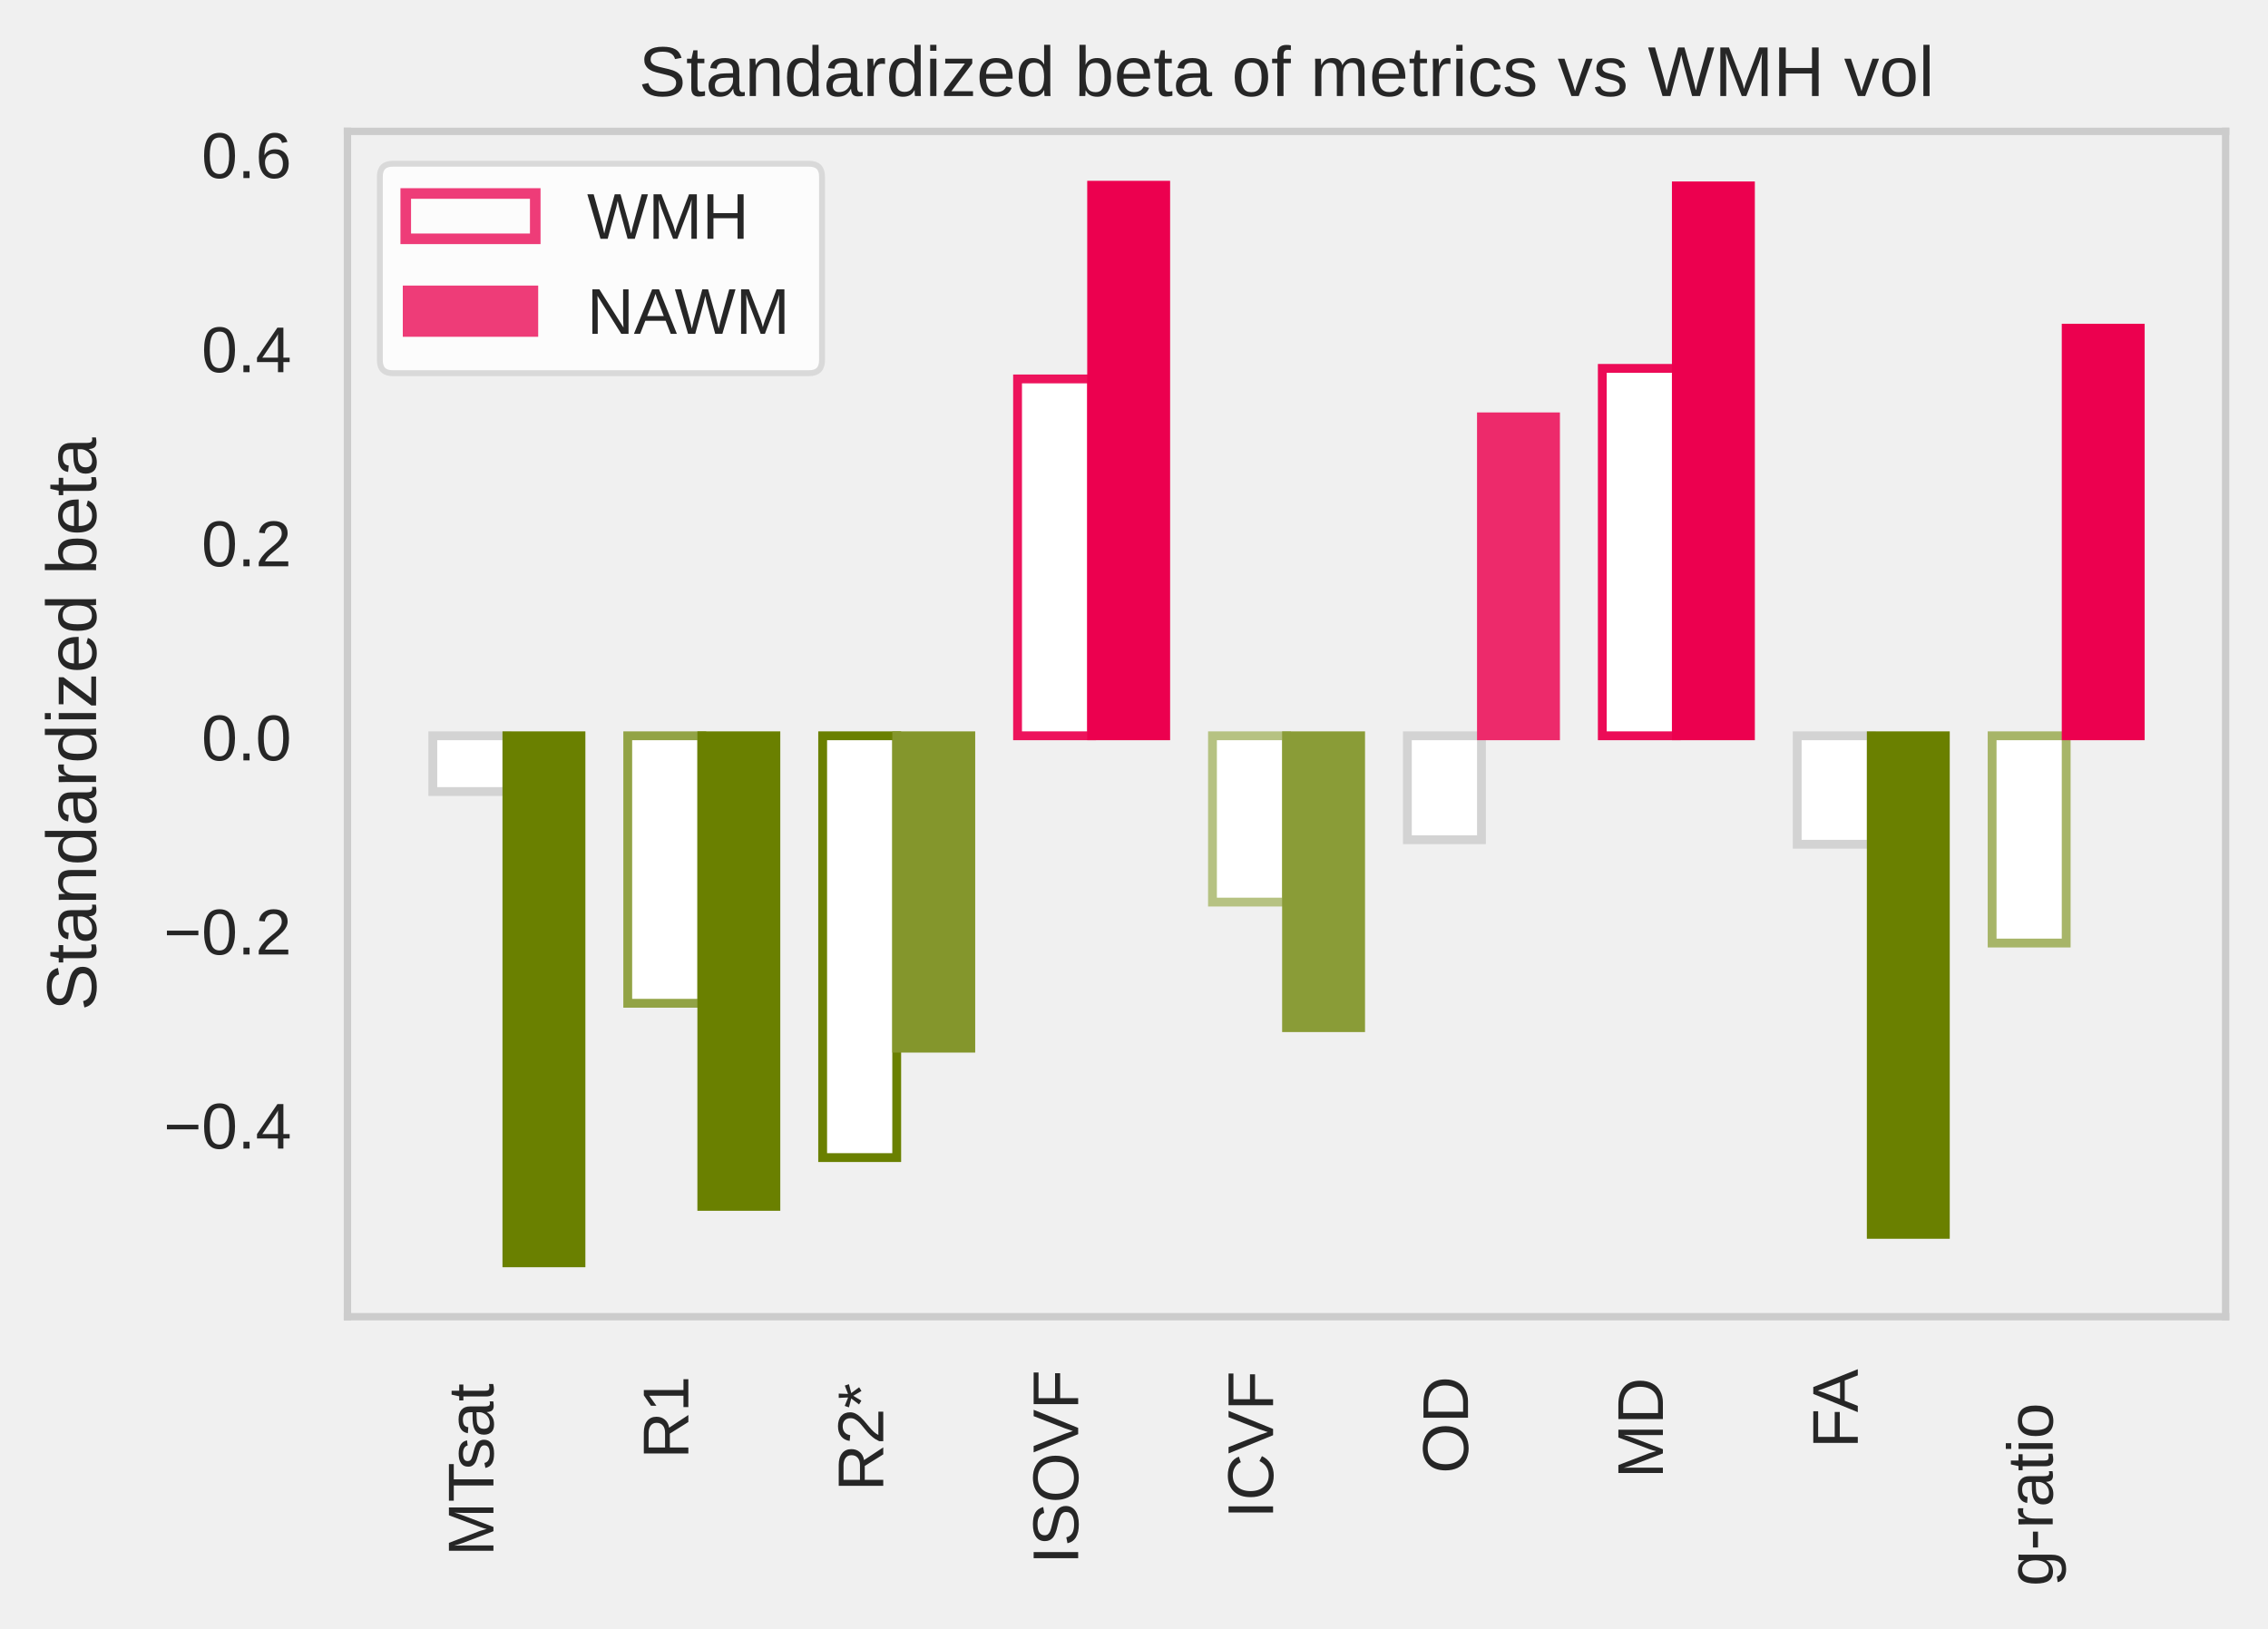
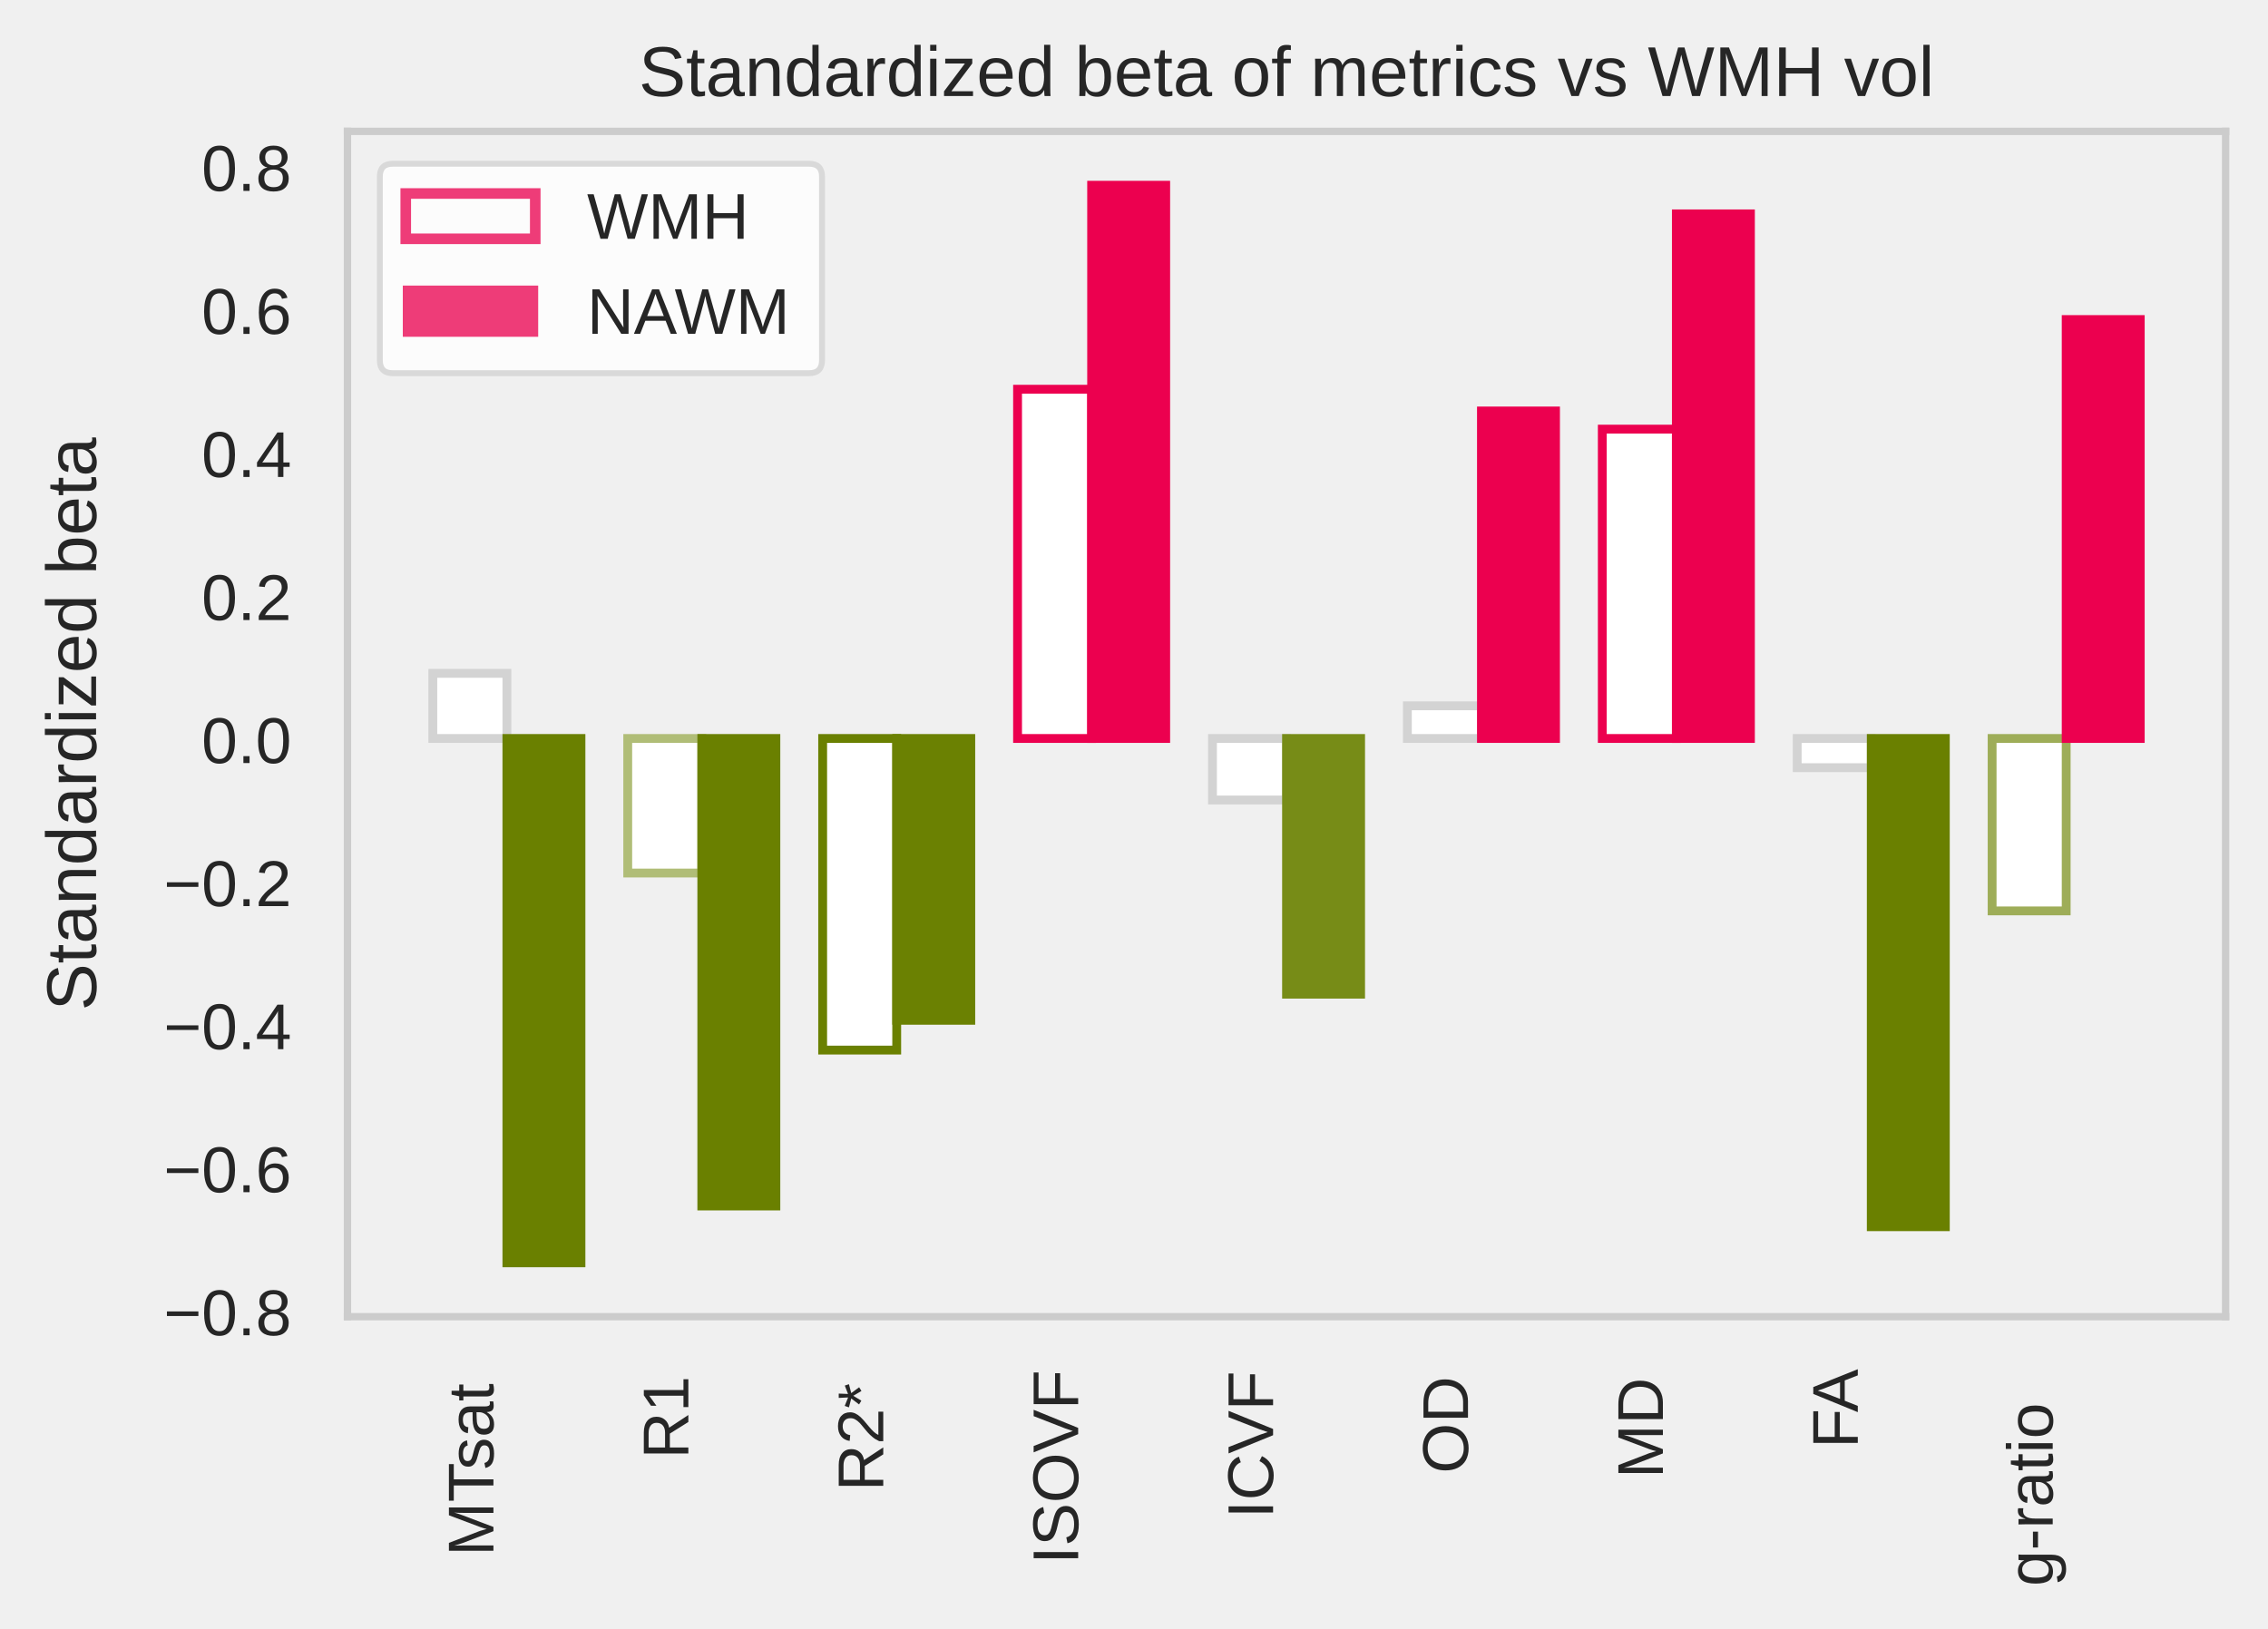
<svg xmlns="http://www.w3.org/2000/svg" width="385.275pt" height="276.732pt" viewBox="0 0 385.275 276.732" version="1.1">
  <defs>
    <style type="text/css">*{stroke-linejoin: round; stroke-linecap: butt}</style>
  </defs>
  <g id="figure_1">
    <g id="patch_1">
      <path d="M 0 276.732  L 385.275 276.732  L 385.275 0  L 0 0  L 0 276.732  z " style="fill: none" />
    </g>
    <g id="axes_1">
      <g id="patch_2">
        <path d="M 59.025 223.718  L 378.075 223.718  L 378.075 22.318  L 59.025 22.318  L 59.025 223.718  z " style="fill: none" />
      </g>
      <g id="matplotlib.axis_1">
        <g id="xtick_1">
          <g id="text_1">
            <text style="fill: #262626; font: 11px 'Arial', 'DejaVu Sans', 'Liberation Sans', 'Bitstream Vera Sans', sans-serif" transform="translate(83.82134 264.3963) rotate(-90)">MTsat</text>
          </g>
        </g>
        <g id="xtick_2">
          <g id="text_2">
            <text style="fill: #262626; font: 11px 'Arial', 'DejaVu Sans', 'Liberation Sans', 'Bitstream Vera Sans', sans-serif" transform="translate(116.9316 247.8602) rotate(-90)">R1</text>
          </g>
        </g>
        <g id="xtick_3">
          <g id="text_3">
            <text style="fill: #262626; font: 11px 'Arial', 'DejaVu Sans', 'Liberation Sans', 'Bitstream Vera Sans', sans-serif" transform="translate(150.0418 253.3602) rotate(-90)">R2*</text>
          </g>
        </g>
        <g id="xtick_4">
          <g id="text_4">
            <text style="fill: #262626; font: 11px 'Arial', 'DejaVu Sans', 'Liberation Sans', 'Bitstream Vera Sans', sans-serif" transform="translate(183.152 265.7644) rotate(-90)">ISOVF</text>
          </g>
        </g>
        <g id="xtick_5">
          <g id="text_5">
            <text style="fill: #262626; font: 11px 'Arial', 'DejaVu Sans', 'Liberation Sans', 'Bitstream Vera Sans', sans-serif" transform="translate(216.2622 257.9956) rotate(-90)">ICVF</text>
          </g>
        </g>
        <g id="xtick_6">
          <g id="text_6">
            <text style="fill: #262626; font: 11px 'Arial', 'DejaVu Sans', 'Liberation Sans', 'Bitstream Vera Sans', sans-serif" transform="translate(249.3724 250.3472) rotate(-90)">OD</text>
          </g>
        </g>
        <g id="xtick_7">
          <g id="text_7">
            <text style="fill: #262626; font: 11px 'Arial', 'DejaVu Sans', 'Liberation Sans', 'Bitstream Vera Sans', sans-serif" transform="translate(282.4826 251.1791) rotate(-90)">MD</text>
          </g>
        </g>
        <g id="xtick_8">
          <g id="text_8">
            <text style="fill: #262626; font: 11px 'Arial', 'DejaVu Sans', 'Liberation Sans', 'Bitstream Vera Sans', sans-serif" transform="translate(315.5928 246.0658) rotate(-90)">FA</text>
          </g>
        </g>
        <g id="xtick_9">
          <g id="text_9">
            <text style="fill: #262626; font: 11px 'Arial', 'DejaVu Sans', 'Liberation Sans', 'Bitstream Vera Sans', sans-serif" transform="translate(348.703 269.5319) rotate(-90)">g-ratio</text>
          </g>
        </g>
      </g>
      <g id="matplotlib.axis_2">
        <g id="ytick_1">
          <g id="text_10">
-             <text style="fill: #262626; font: 11px 'Arial', 'DejaVu Sans', 'Liberation Sans', 'Bitstream Vera Sans', sans-serif; text-anchor: end" x="49.525" y="195.156" transform="rotate(-0 49.52484 195.1562)">−0.4</text>
+             <text style="fill: #262626; font: 11px 'Arial', 'DejaVu Sans', 'Liberation Sans', 'Bitstream Vera Sans', sans-serif; text-anchor: end" x="49.525" y="226.874" transform="rotate(-0 49.52484 226.8736)">−0.8</text>
          </g>
        </g>
        <g id="ytick_2">
          <g id="text_11">
-             <text style="fill: #262626; font: 11px 'Arial', 'DejaVu Sans', 'Liberation Sans', 'Bitstream Vera Sans', sans-serif; text-anchor: end" x="49.525" y="162.176" transform="rotate(-0 49.52484 162.1761)">−0.2</text>
+             <text style="fill: #262626; font: 11px 'Arial', 'DejaVu Sans', 'Liberation Sans', 'Bitstream Vera Sans', sans-serif; text-anchor: end" x="49.525" y="202.568" transform="rotate(-0 49.52484 202.5684)">−0.6</text>
          </g>
        </g>
        <g id="ytick_3">
          <g id="text_12">
-             <text style="fill: #262626; font: 11px 'Arial', 'DejaVu Sans', 'Liberation Sans', 'Bitstream Vera Sans', sans-serif; text-anchor: end" x="49.525" y="129.196" transform="rotate(-0 49.52484 129.196)">0.0</text>
+             <text style="fill: #262626; font: 11px 'Arial', 'DejaVu Sans', 'Liberation Sans', 'Bitstream Vera Sans', sans-serif; text-anchor: end" x="49.525" y="178.263" transform="rotate(-0 49.52484 178.2632)">−0.4</text>
          </g>
        </g>
        <g id="ytick_4">
          <g id="text_13">
-             <text style="fill: #262626; font: 11px 'Arial', 'DejaVu Sans', 'Liberation Sans', 'Bitstream Vera Sans', sans-serif; text-anchor: end" x="49.525" y="96.216" transform="rotate(-0 49.52484 96.21597)">0.2</text>
+             <text style="fill: #262626; font: 11px 'Arial', 'DejaVu Sans', 'Liberation Sans', 'Bitstream Vera Sans', sans-serif; text-anchor: end" x="49.525" y="153.958" transform="rotate(-0 49.52484 153.9579)">−0.2</text>
          </g>
        </g>
        <g id="ytick_5">
          <g id="text_14">
-             <text style="fill: #262626; font: 11px 'Arial', 'DejaVu Sans', 'Liberation Sans', 'Bitstream Vera Sans', sans-serif; text-anchor: end" x="49.525" y="63.236" transform="rotate(-0 49.52484 63.23589)">0.4</text>
+             <text style="fill: #262626; font: 11px 'Arial', 'DejaVu Sans', 'Liberation Sans', 'Bitstream Vera Sans', sans-serif; text-anchor: end" x="49.525" y="129.653" transform="rotate(-0 49.52484 129.6527)">0.0</text>
          </g>
        </g>
        <g id="ytick_6">
          <g id="text_15">
-             <text style="fill: #262626; font: 11px 'Arial', 'DejaVu Sans', 'Liberation Sans', 'Bitstream Vera Sans', sans-serif; text-anchor: end" x="49.525" y="30.256" transform="rotate(-0 49.52484 30.25582)">0.6</text>
-           </g>
-         </g>
-         <g id="text_16">
+             <text style="fill: #262626; font: 11px 'Arial', 'DejaVu Sans', 'Liberation Sans', 'Bitstream Vera Sans', sans-serif; text-anchor: end" x="49.525" y="105.347" transform="rotate(-0 49.52484 105.3475)">0.2</text>
+           </g>
+         </g>
+         <g id="ytick_7">
+           <g id="text_16">
+             <text style="fill: #262626; font: 11px 'Arial', 'DejaVu Sans', 'Liberation Sans', 'Bitstream Vera Sans', sans-serif; text-anchor: end" x="49.525" y="81.042" transform="rotate(-0 49.52484 81.04224)">0.4</text>
+           </g>
+         </g>
+         <g id="ytick_8">
+           <g id="text_17">
+             <text style="fill: #262626; font: 11px 'Arial', 'DejaVu Sans', 'Liberation Sans', 'Bitstream Vera Sans', sans-serif; text-anchor: end" x="49.525" y="56.737" transform="rotate(-0 49.52484 56.73701)">0.6</text>
+           </g>
+         </g>
+         <g id="ytick_9">
+           <g id="text_18">
+             <text style="fill: #262626; font: 11px 'Arial', 'DejaVu Sans', 'Liberation Sans', 'Bitstream Vera Sans', sans-serif; text-anchor: end" x="49.525" y="32.432" transform="rotate(-0 49.52484 32.43178)">0.8</text>
+           </g>
+         </g>
+         <g id="text_19">
          <text style="fill: #262626; font: 12px 'Arial', 'DejaVu Sans', 'Liberation Sans', 'Bitstream Vera Sans', sans-serif; text-anchor: middle" x="16.318" y="123.018" transform="rotate(-90 16.31812 123.0181)">Standardized beta</text>
        </g>
      </g>
      <g id="patch_3">
-         <path d="M 73.527 125.017  L 86.109 125.017  L 86.109 134.488  L 73.527 134.488  z " clip-path="url(#p5e41a92f2a)" style="fill: #ffffff; stroke: #d3d3d3; stroke-width: 1.5; stroke-linejoin: miter" />
+         <path d="M 73.527 125.474  L 86.109 125.474  L 86.109 114.409  L 73.527 114.409  z " clip-path="url(#p144689f314)" style="fill: #ffffff; stroke: #d3d3d3; stroke-width: 1.5; stroke-linejoin: miter" />
      </g>
      <g id="patch_4">
-         <path d="M 106.637 125.017  L 119.219 125.017  L 119.219 170.465  L 106.637 170.465  z " clip-path="url(#p5e41a92f2a)" style="fill: #ffffff; stroke: #92a345; stroke-width: 1.5; stroke-linejoin: miter" />
+         <path d="M 106.637 125.474  L 119.219 125.474  L 119.219 148.337  L 106.637 148.337  z " clip-path="url(#p144689f314)" style="fill: #ffffff; stroke: #b0bd77; stroke-width: 1.5; stroke-linejoin: miter" />
      </g>
      <g id="patch_5">
-         <path d="M 139.748 125.017  L 152.329 125.017  L 152.329 196.684  L 139.748 196.684  z " clip-path="url(#p5e41a92f2a)" style="fill: #ffffff; stroke: #6a8000; stroke-width: 1.5; stroke-linejoin: miter" />
+         <path d="M 139.748 125.474  L 152.329 125.474  L 152.329 178.418  L 139.748 178.418  z " clip-path="url(#p144689f314)" style="fill: #ffffff; stroke: #6a8000; stroke-width: 1.5; stroke-linejoin: miter" />
      </g>
      <g id="patch_6">
-         <path d="M 172.858 125.017  L 185.44 125.017  L 185.44 64.384  L 172.858 64.384  z " clip-path="url(#p5e41a92f2a)" style="fill: #ffffff; stroke: #ed135c; stroke-width: 1.5; stroke-linejoin: miter" />
+         <path d="M 172.858 125.474  L 185.44 125.474  L 185.44 66.133  L 172.858 66.133  z " clip-path="url(#p144689f314)" style="fill: #ffffff; stroke: #ec004f; stroke-width: 1.5; stroke-linejoin: miter" />
      </g>
      <g id="patch_7">
-         <path d="M 205.968 125.017  L 218.55 125.017  L 218.55 153.273  L 205.968 153.273  z " clip-path="url(#p5e41a92f2a)" style="fill: #ffffff; stroke: #b6c282; stroke-width: 1.5; stroke-linejoin: miter" />
+         <path d="M 205.968 125.474  L 218.55 125.474  L 218.55 135.927  L 205.968 135.927  z " clip-path="url(#p144689f314)" style="fill: #ffffff; stroke: #d3d3d3; stroke-width: 1.5; stroke-linejoin: miter" />
      </g>
      <g id="patch_8">
-         <path d="M 239.078 125.017  L 251.66 125.017  L 251.66 142.676  L 239.078 142.676  z " clip-path="url(#p5e41a92f2a)" style="fill: #ffffff; stroke: #d3d3d3; stroke-width: 1.5; stroke-linejoin: miter" />
+         <path d="M 239.078 125.474  L 251.66 125.474  L 251.66 119.926  L 239.078 119.926  z " clip-path="url(#p144689f314)" style="fill: #ffffff; stroke: #d3d3d3; stroke-width: 1.5; stroke-linejoin: miter" />
      </g>
      <g id="patch_9">
-         <path d="M 272.188 125.017  L 284.77 125.017  L 284.77 62.591  L 272.188 62.591  z " clip-path="url(#p5e41a92f2a)" style="fill: #ffffff; stroke: #ec0b57; stroke-width: 1.5; stroke-linejoin: miter" />
+         <path d="M 272.188 125.474  L 284.77 125.474  L 284.77 72.913  L 272.188 72.913  z " clip-path="url(#p144689f314)" style="fill: #ffffff; stroke: #ec004f; stroke-width: 1.5; stroke-linejoin: miter" />
      </g>
      <g id="patch_10">
-         <path d="M 305.299 125.017  L 317.88 125.017  L 317.88 143.444  L 305.299 143.444  z " clip-path="url(#p5e41a92f2a)" style="fill: #ffffff; stroke: #d3d3d3; stroke-width: 1.5; stroke-linejoin: miter" />
+         <path d="M 305.299 125.474  L 317.88 125.474  L 317.88 130.432  L 305.299 130.432  z " clip-path="url(#p144689f314)" style="fill: #ffffff; stroke: #d3d3d3; stroke-width: 1.5; stroke-linejoin: miter" />
      </g>
      <g id="patch_11">
-         <path d="M 338.409 125.017  L 350.991 125.017  L 350.991 160.231  L 338.409 160.231  z " clip-path="url(#p5e41a92f2a)" style="fill: #ffffff; stroke: #a7b568; stroke-width: 1.5; stroke-linejoin: miter" />
+         <path d="M 338.409 125.474  L 350.991 125.474  L 350.991 154.769  L 338.409 154.769  z " clip-path="url(#p144689f314)" style="fill: #ffffff; stroke: #9ead58; stroke-width: 1.5; stroke-linejoin: miter" />
      </g>
      <g id="patch_12">
-         <path d="M 86.109 125.017  L 98.691 125.017  L 98.691 214.564  L 86.109 214.564  z " clip-path="url(#p5e41a92f2a)" style="fill: #6a8000; stroke: #6a8000; stroke-width: 1.5; stroke-linejoin: miter" />
+         <path d="M 86.109 125.474  L 98.691 125.474  L 98.691 214.564  L 86.109 214.564  z " clip-path="url(#p144689f314)" style="fill: #6a8000; stroke: #6a8000; stroke-width: 1.5; stroke-linejoin: miter" />
      </g>
      <g id="patch_13">
-         <path d="M 119.219 125.017  L 131.801 125.017  L 131.801 204.972  L 119.219 204.972  z " clip-path="url(#p5e41a92f2a)" style="fill: #6a8000; stroke: #6a8000; stroke-width: 1.5; stroke-linejoin: miter" />
+         <path d="M 119.219 125.474  L 131.801 125.474  L 131.801 204.908  L 119.219 204.908  z " clip-path="url(#p144689f314)" style="fill: #6a8000; stroke: #6a8000; stroke-width: 1.5; stroke-linejoin: miter" />
      </g>
      <g id="patch_14">
-         <path d="M 152.329 125.017  L 164.911 125.017  L 164.911 178.093  L 152.329 178.093  z " clip-path="url(#p5e41a92f2a)" style="fill: #84962c; stroke: #84962c; stroke-width: 1.5; stroke-linejoin: miter" />
+         <path d="M 152.329 125.474  L 164.911 125.474  L 164.911 173.358  L 152.329 173.358  z " clip-path="url(#p144689f314)" style="fill: #6b8102; stroke: #6b8102; stroke-width: 1.5; stroke-linejoin: miter" />
      </g>
      <g id="patch_15">
-         <path d="M 185.44 125.017  L 198.022 125.017  L 198.022 31.473  L 185.44 31.473  z " clip-path="url(#p5e41a92f2a)" style="fill: #ec004f; stroke: #ec004f; stroke-width: 1.5; stroke-linejoin: miter" />
+         <path d="M 185.44 125.474  L 198.022 125.474  L 198.022 31.473  L 185.44 31.473  z " clip-path="url(#p144689f314)" style="fill: #ec004f; stroke: #ec004f; stroke-width: 1.5; stroke-linejoin: miter" />
      </g>
      <g id="patch_16">
-         <path d="M 218.55 125.017  L 231.132 125.017  L 231.132 174.606  L 218.55 174.606  z " clip-path="url(#p5e41a92f2a)" style="fill: #8a9c37; stroke: #8a9c37; stroke-width: 1.5; stroke-linejoin: miter" />
+         <path d="M 218.55 125.474  L 231.132 125.474  L 231.132 168.919  L 218.55 168.919  z " clip-path="url(#p144689f314)" style="fill: #778c17; stroke: #778c17; stroke-width: 1.5; stroke-linejoin: miter" />
      </g>
      <g id="patch_17">
-         <path d="M 251.66 125.017  L 264.242 125.017  L 264.242 70.828  L 251.66 70.828  z " clip-path="url(#p5e41a92f2a)" style="fill: #ed2a6b; stroke: #ed2a6b; stroke-width: 1.5; stroke-linejoin: miter" />
+         <path d="M 251.66 125.474  L 264.242 125.474  L 264.242 69.83  L 251.66 69.83  z " clip-path="url(#p144689f314)" style="fill: #ec004f; stroke: #ec004f; stroke-width: 1.5; stroke-linejoin: miter" />
      </g>
      <g id="patch_18">
-         <path d="M 284.77 125.017  L 297.352 125.017  L 297.352 31.583  L 284.77 31.583  z " clip-path="url(#p5e41a92f2a)" style="fill: #ec004f; stroke: #ec004f; stroke-width: 1.5; stroke-linejoin: miter" />
+         <path d="M 284.77 125.474  L 297.352 125.474  L 297.352 36.338  L 284.77 36.338  z " clip-path="url(#p144689f314)" style="fill: #ec004f; stroke: #ec004f; stroke-width: 1.5; stroke-linejoin: miter" />
      </g>
      <g id="patch_19">
-         <path d="M 317.88 125.017  L 330.462 125.017  L 330.462 209.728  L 317.88 209.728  z " clip-path="url(#p5e41a92f2a)" style="fill: #6a8000; stroke: #6a8000; stroke-width: 1.5; stroke-linejoin: miter" />
+         <path d="M 317.88 125.474  L 330.462 125.474  L 330.462 208.428  L 317.88 208.428  z " clip-path="url(#p144689f314)" style="fill: #6a8000; stroke: #6a8000; stroke-width: 1.5; stroke-linejoin: miter" />
      </g>
      <g id="patch_20">
-         <path d="M 350.991 125.017  L 363.573 125.017  L 363.573 55.761  L 350.991 55.761  z " clip-path="url(#p5e41a92f2a)" style="fill: #ec004f; stroke: #ec004f; stroke-width: 1.5; stroke-linejoin: miter" />
+         <path d="M 350.991 125.474  L 363.573 125.474  L 363.573 54.293  L 350.991 54.293  z " clip-path="url(#p144689f314)" style="fill: #ec004f; stroke: #ec004f; stroke-width: 1.5; stroke-linejoin: miter" />
      </g>
      <g id="patch_21">
        <path d="M 59.025 223.718  L 59.025 22.318  " style="fill: none; stroke: #cccccc; stroke-width: 1.25; stroke-linejoin: miter; stroke-linecap: square" />
      </g>
      <g id="patch_22">
        <path d="M 378.075 223.718  L 378.075 22.318  " style="fill: none; stroke: #cccccc; stroke-width: 1.25; stroke-linejoin: miter; stroke-linecap: square" />
      </g>
      <g id="patch_23">
        <path d="M 59.025 223.718  L 378.075 223.718  " style="fill: none; stroke: #cccccc; stroke-width: 1.25; stroke-linejoin: miter; stroke-linecap: square" />
      </g>
      <g id="patch_24">
        <path d="M 59.025 22.318  L 378.075 22.318  " style="fill: none; stroke: #cccccc; stroke-width: 1.25; stroke-linejoin: miter; stroke-linecap: square" />
      </g>
-       <g id="text_17">
+       <g id="text_20">
        <text style="fill: #262626; font: 12px 'Arial', 'DejaVu Sans', 'Liberation Sans', 'Bitstream Vera Sans', sans-serif; text-anchor: middle" x="218.55" y="16.318" transform="rotate(-0 218.5498 16.31812)">Standardized beta of metrics vs WMH vol</text>
      </g>
      <g id="legend_1">
        <g id="patch_25">
          <path d="M 66.725 63.41  L 137.441 63.41  Q 139.641 63.41 139.641 61.21  L 139.641 30.018  Q 139.641 27.818 137.441 27.818  L 66.725 27.818  Q 64.525 27.818 64.525 30.018  L 64.525 61.21  Q 64.525 63.41 66.725 63.41  z " style="fill: #ffffff; opacity: 0.8; stroke: #d3d3d3; stroke-linejoin: miter" />
        </g>
        <g id="patch_26">
          <path d="M 68.925 40.576  L 90.925 40.576  L 90.925 32.876  L 68.925 32.876  L 68.925 40.576  z " style="fill: none; stroke: #ee3c78; stroke-width: 1.8; stroke-linejoin: miter" />
        </g>
-         <g id="text_18">
+         <g id="text_21">
          <text style="fill: #262626; font: 11px 'Arial', 'DejaVu Sans', 'Liberation Sans', 'Bitstream Vera Sans', sans-serif; text-anchor: start" x="99.725" y="40.576" transform="rotate(-0 99.72484 40.57641)">WMH</text>
        </g>
        <g id="patch_27">
          <path d="M 68.925 56.722  L 90.925 56.722  L 90.925 49.022  L 68.925 49.022  z " style="fill: #ee3c78; stroke: #ee3c78; stroke-linejoin: miter" />
        </g>
-         <g id="text_19">
+         <g id="text_22">
          <text style="fill: #262626; font: 11px 'Arial', 'DejaVu Sans', 'Liberation Sans', 'Bitstream Vera Sans', sans-serif; text-anchor: start" x="99.725" y="56.722" transform="rotate(-0 99.72484 56.72234)">NAWM</text>
        </g>
      </g>
    </g>
  </g>
  <defs>
-     <clipPath id="p5e41a92f2a">
+     <clipPath id="p144689f314">
      <rect x="59.025" y="22.318" width="319.05" height="201.4" />
    </clipPath>
  </defs>
</svg>
